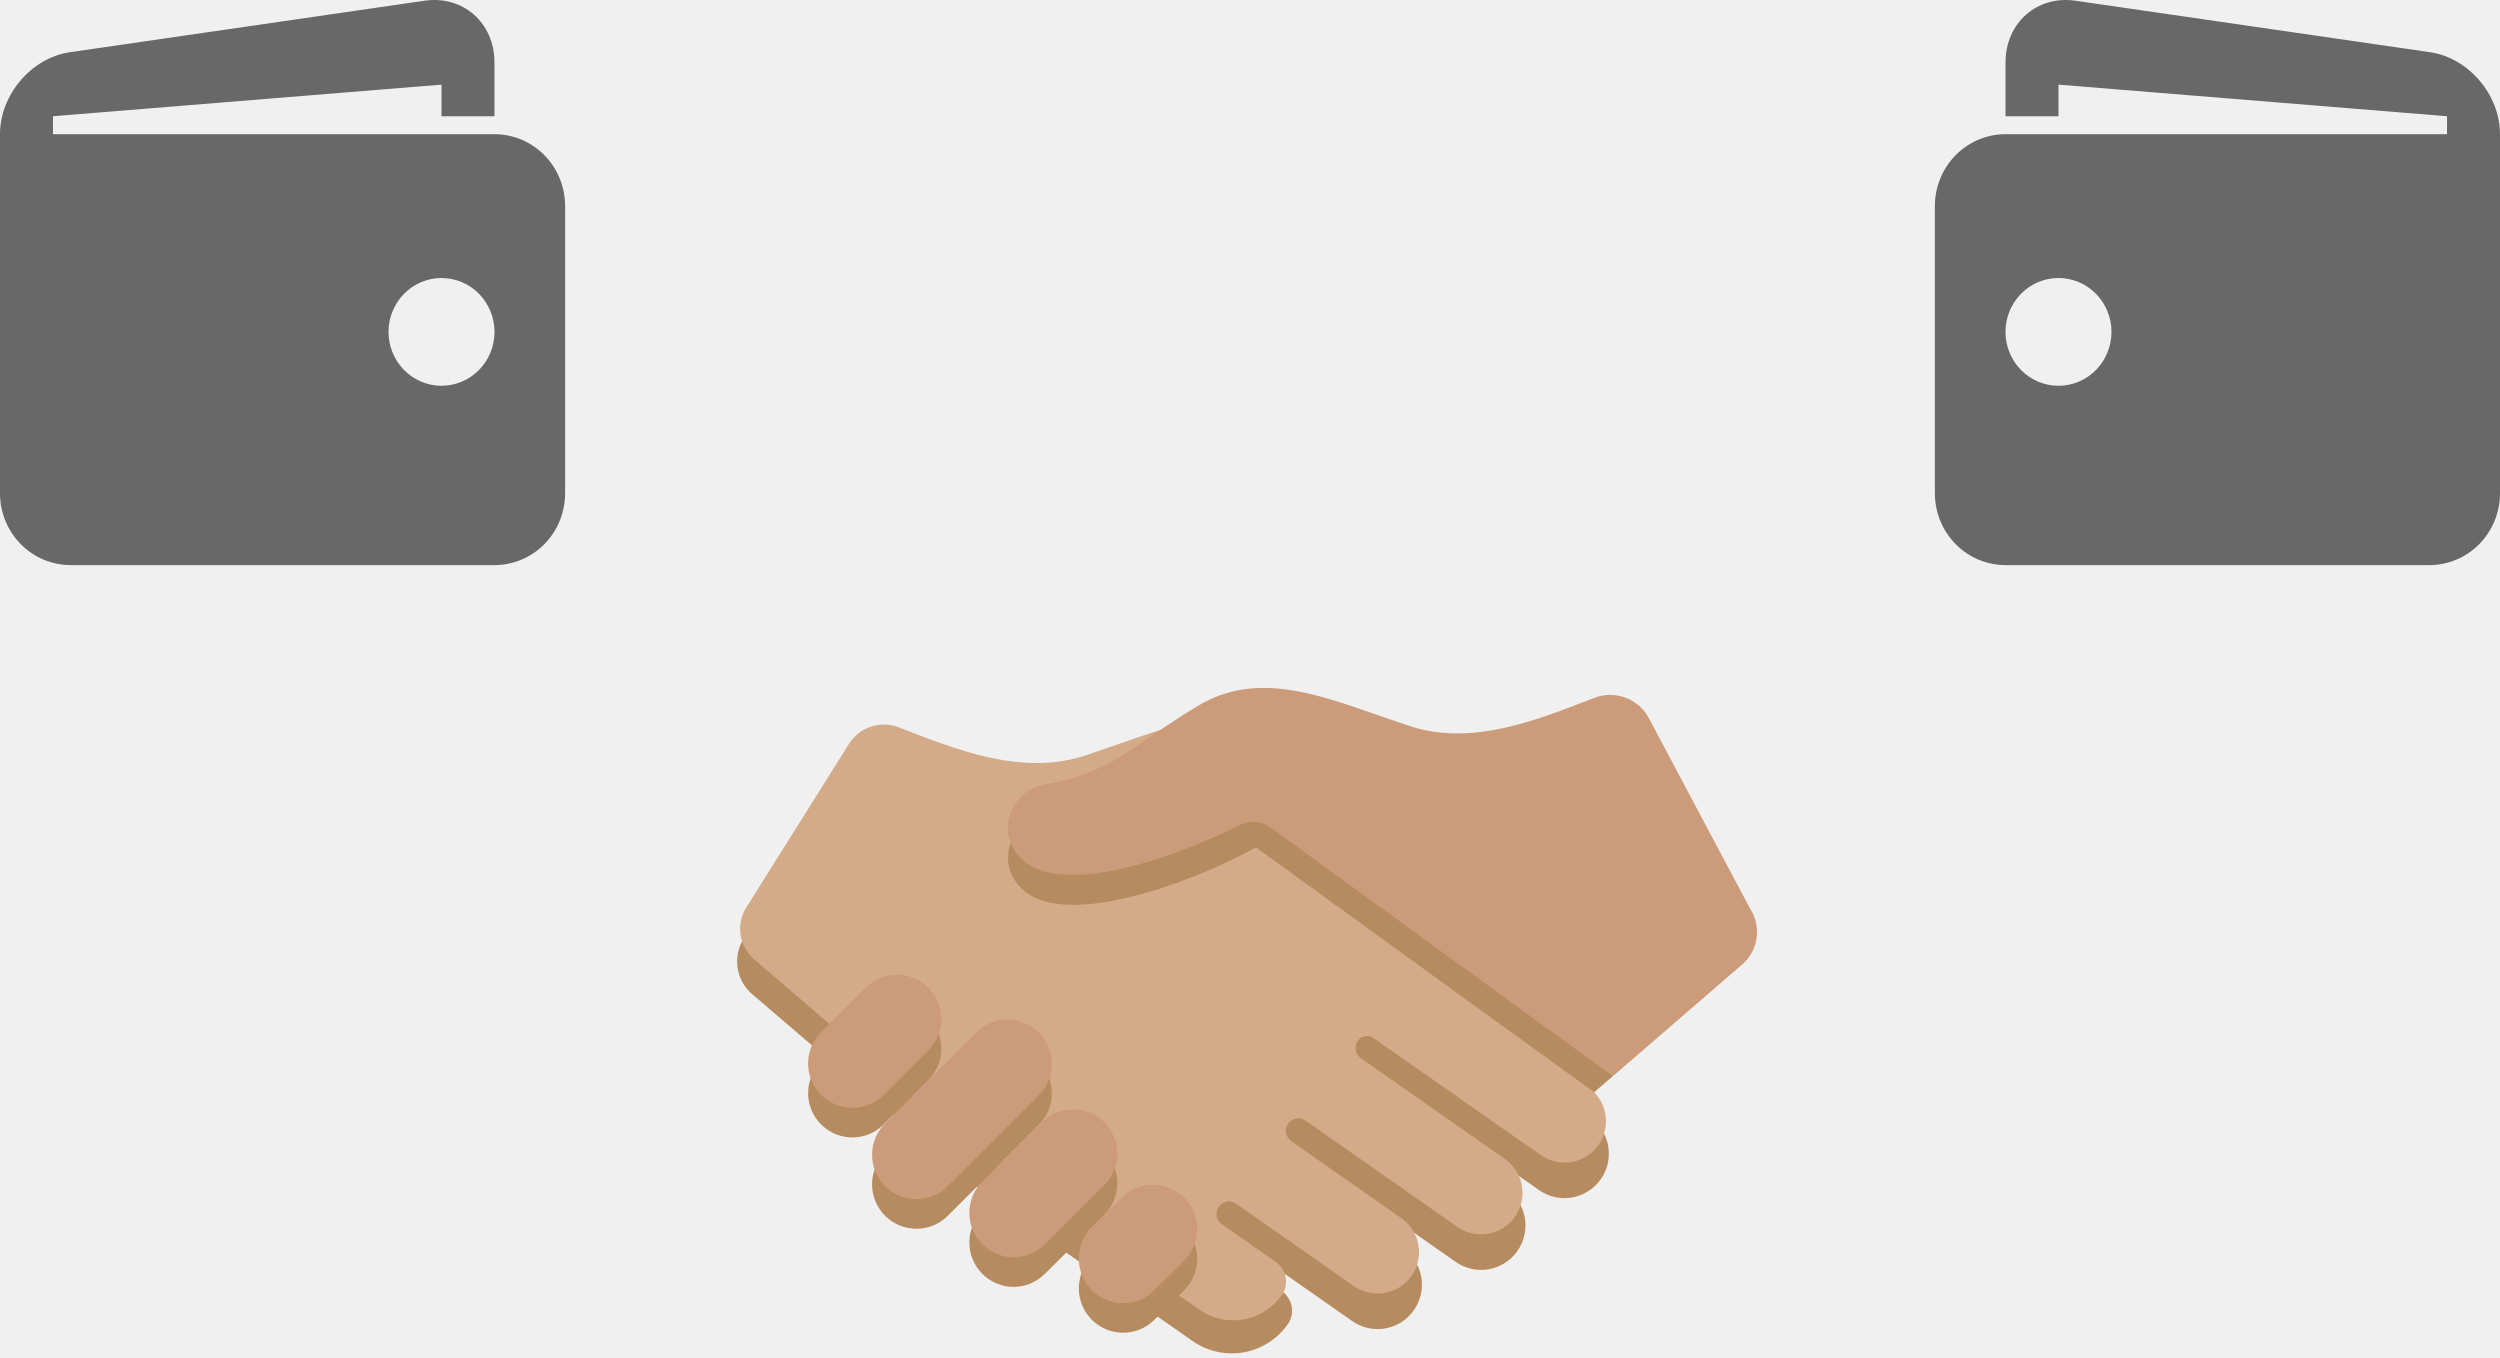
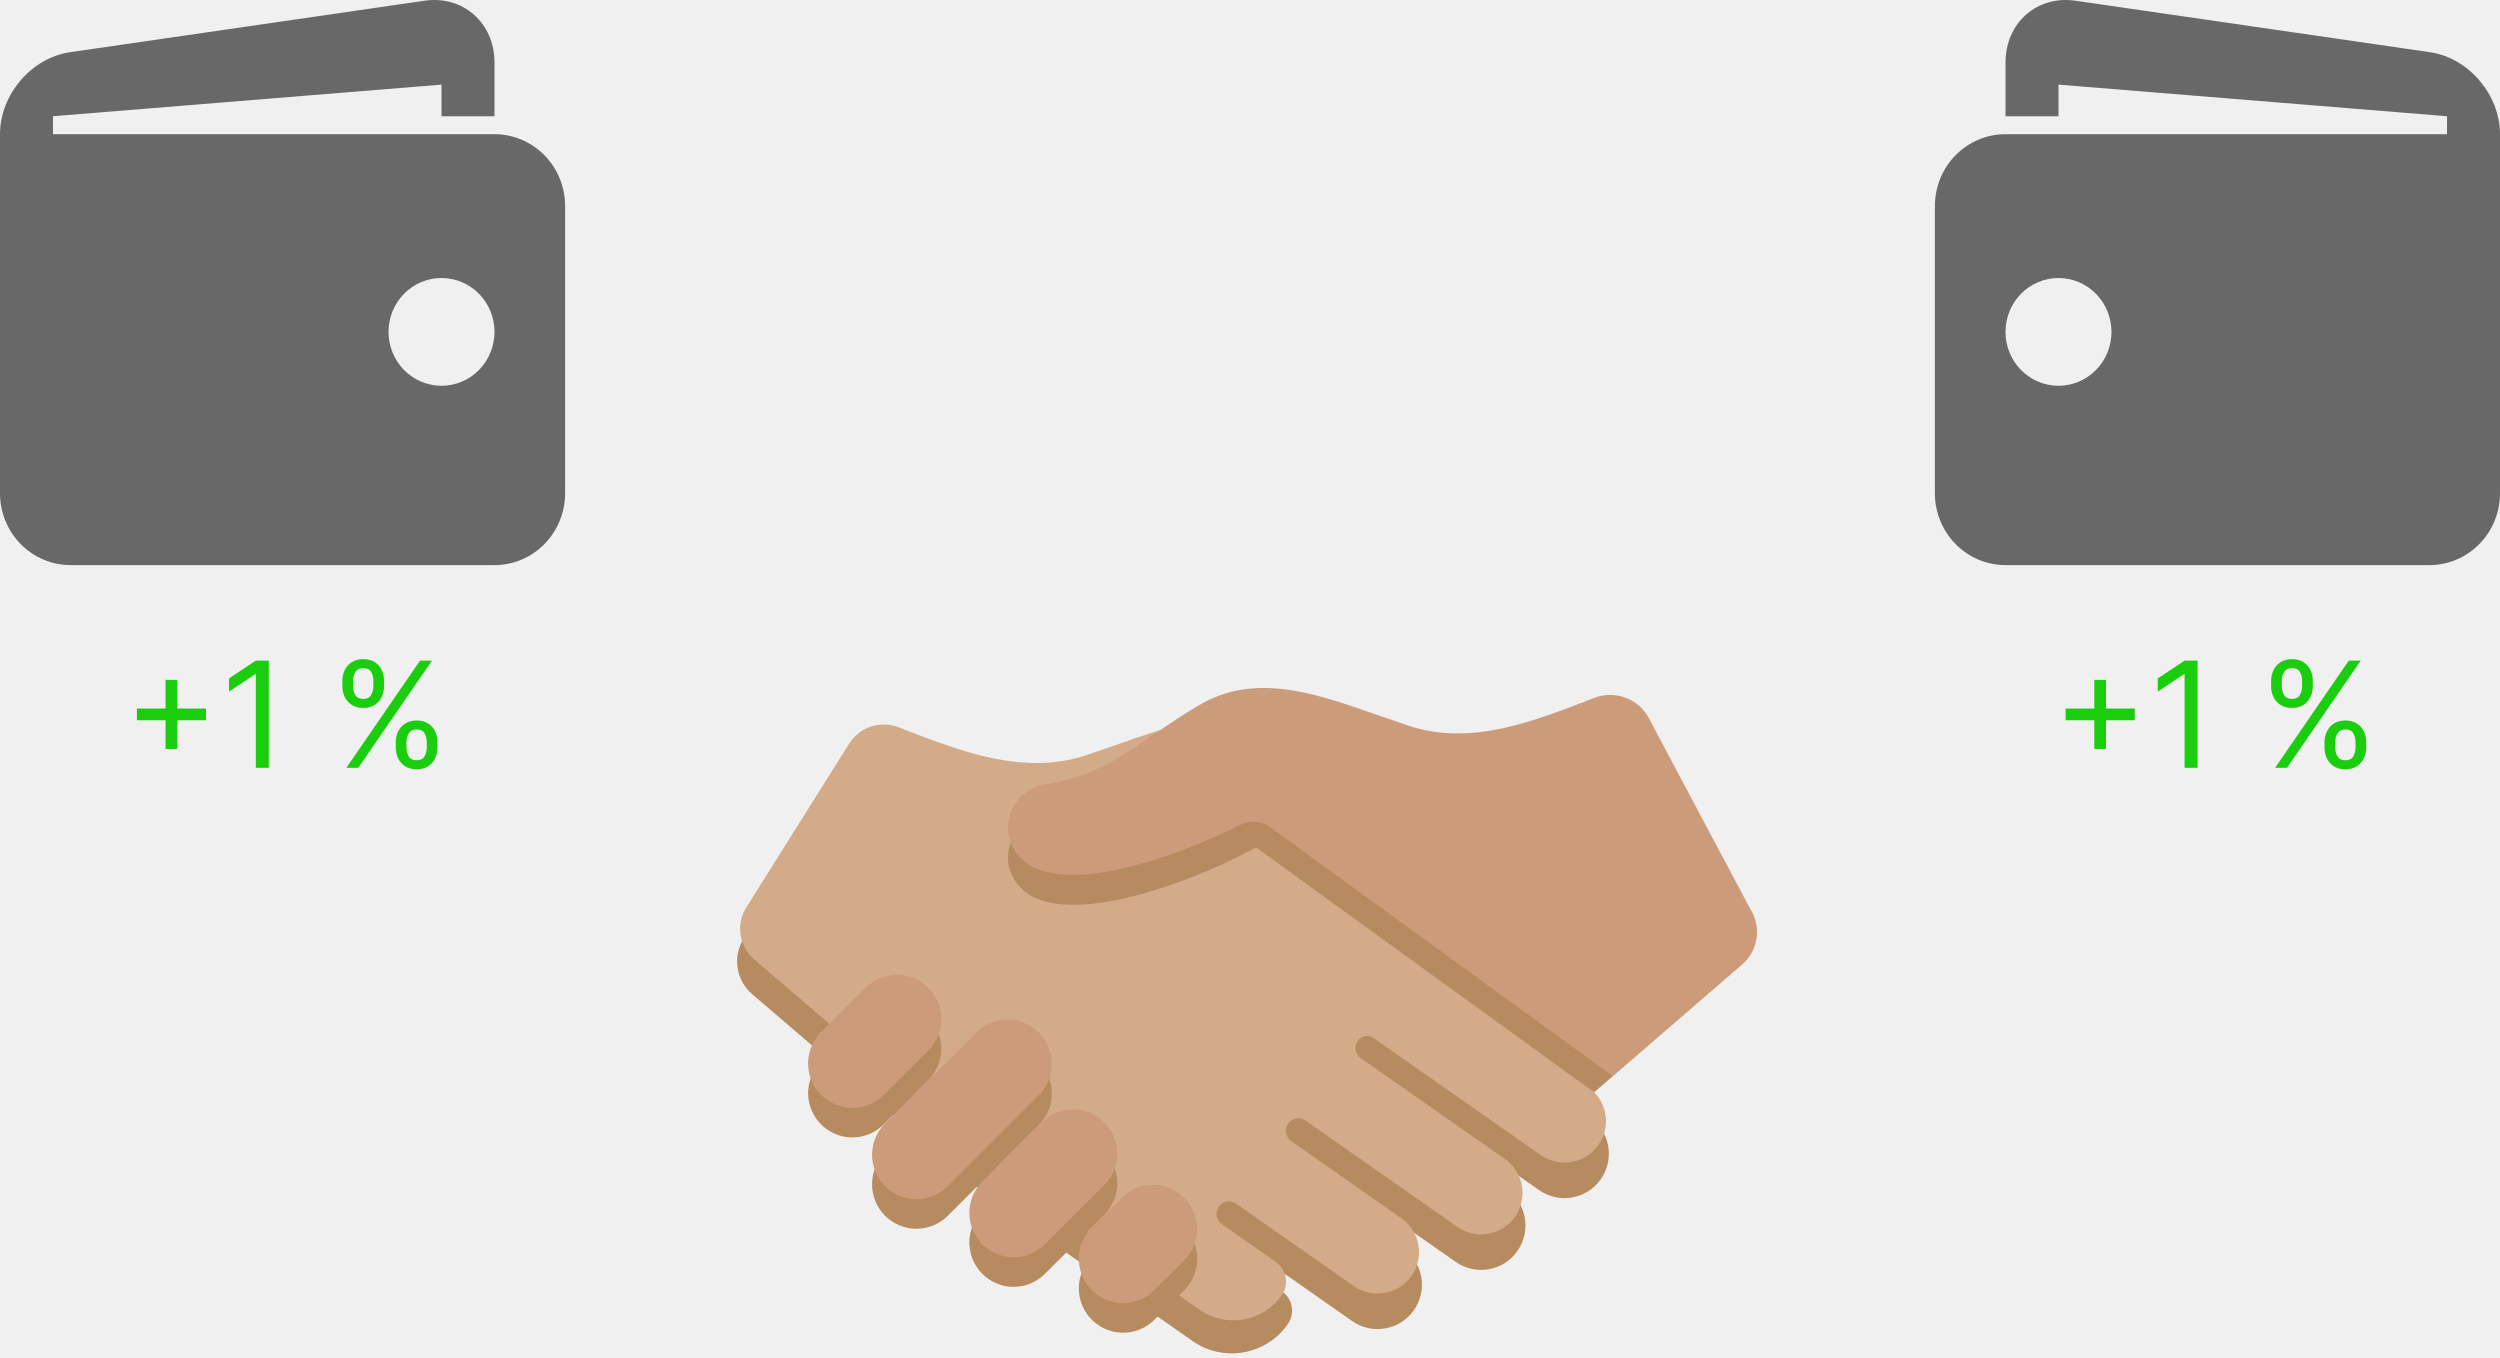
<svg xmlns="http://www.w3.org/2000/svg" width="407" height="221" viewBox="0 0 407 221" fill="none">
-   <path d="M80.5 21.846H8.625V18.923L71.875 13.778V18.923H80.5V10.154C80.5 3.723 75.377 -0.79 69.121 0.116L11.385 8.499C5.123 9.411 0 15.415 0 21.846V80.308C0 83.409 1.212 86.383 3.368 88.575C5.525 90.768 8.45 92 11.5 92H80.5C83.55 92 86.475 90.768 88.632 88.575C90.788 86.383 92 83.409 92 80.308V33.538C92 30.437 90.788 27.463 88.632 25.271C86.475 23.078 83.55 21.846 80.5 21.846ZM71.875 62.804C70.742 62.804 69.62 62.577 68.573 62.135C67.527 61.694 66.576 61.048 65.775 60.233C64.974 59.418 64.339 58.451 63.906 57.386C63.472 56.322 63.25 55.181 63.25 54.029C63.25 52.877 63.474 51.736 63.908 50.672C64.342 49.608 64.978 48.641 65.779 47.827C66.581 47.013 67.532 46.367 68.579 45.926C69.626 45.486 70.748 45.26 71.881 45.26C74.169 45.261 76.363 46.186 77.981 47.831C79.598 49.477 80.507 51.709 80.506 54.035C80.505 56.361 79.595 58.592 77.977 60.237C76.358 61.882 74.163 62.805 71.875 62.804Z" fill="#696868" />
-   <path d="M326.5 21.846H398.375V18.923L335.125 13.778V18.923H326.5V10.154C326.5 3.723 331.623 -0.79 337.879 0.116L395.615 8.499C401.877 9.411 407 15.415 407 21.846V80.308C407 83.409 405.788 86.383 403.632 88.575C401.475 90.768 398.55 92 395.5 92H326.5C323.45 92 320.525 90.768 318.368 88.575C316.212 86.383 315 83.409 315 80.308V33.538C315 30.437 316.212 27.463 318.368 25.271C320.525 23.078 323.45 21.846 326.5 21.846ZM335.125 62.804C336.258 62.804 337.38 62.577 338.427 62.135C339.473 61.694 340.424 61.048 341.225 60.233C342.026 59.418 342.661 58.451 343.094 57.386C343.528 56.322 343.75 55.181 343.75 54.029C343.75 52.877 343.526 51.736 343.092 50.672C342.658 49.608 342.022 48.641 341.221 47.827C340.419 47.013 339.468 46.367 338.421 45.926C337.374 45.486 336.252 45.26 335.119 45.26C332.831 45.261 330.637 46.186 329.019 47.831C327.402 49.477 326.493 51.709 326.494 54.035C326.495 56.361 327.405 58.592 329.023 60.237C330.642 61.882 332.837 62.805 335.125 62.804Z" fill="#696868" />
-   <path d="M194.152 218.32C196.569 220.012 199.56 220.674 202.466 220.161C205.372 219.648 207.956 218.002 209.648 215.584C209.939 215.17 210.146 214.702 210.256 214.208C210.366 213.714 210.377 213.202 210.289 212.704C210.2 212.205 210.015 211.729 209.742 211.302C209.469 210.876 209.115 210.507 208.699 210.218L199.788 200.83L220.125 215.064C220.902 215.61 221.778 215.997 222.705 216.203C223.632 216.409 224.59 216.43 225.525 216.265C226.46 216.1 227.353 215.752 228.153 215.241C228.953 214.729 229.645 214.065 230.187 213.286C230.731 212.509 231.117 211.632 231.322 210.706C231.527 209.779 231.548 208.821 231.383 207.887C231.218 206.952 230.87 206.06 230.36 205.26C229.85 204.46 229.187 203.768 228.41 203.224L211.088 187.304L236.979 205.43C237.756 205.976 238.633 206.363 239.56 206.569C240.486 206.775 241.445 206.796 242.38 206.631C243.315 206.466 244.208 206.118 245.008 205.607C245.808 205.096 246.499 204.431 247.042 203.652C247.586 202.875 247.972 201.998 248.177 201.072C248.382 200.145 248.402 199.187 248.237 198.253C248.072 197.319 247.725 196.426 247.215 195.626C246.705 194.826 246.042 194.134 245.264 193.59L222.307 173.97L250.553 193.744C251.33 194.29 252.207 194.677 253.134 194.883C254.061 195.089 255.019 195.11 255.954 194.945C256.889 194.78 257.782 194.432 258.582 193.921C259.382 193.41 260.073 192.745 260.616 191.966C261.16 191.189 261.546 190.312 261.751 189.386C261.956 188.459 261.976 187.501 261.811 186.567C261.646 185.633 261.299 184.74 260.789 183.94C260.279 183.14 259.616 182.448 258.839 181.904L137.817 126.138L121.117 152.732C119.243 155.623 119.754 159.539 122.446 161.841L159.951 193.975C161.661 195.44 163.439 196.822 165.284 198.113L194.152 218.32Z" fill="#B78B60" />
-   <path d="M258.574 176.995L204.132 137.732L203.848 137.347L204.104 136.962L204.359 136.706L208.473 138.965C213.087 141.952 223.632 146.364 231.623 146.364C237.09 146.364 240.366 144.317 241.343 140.309C241.641 138.538 241.224 136.721 240.183 135.256C239.143 133.792 237.565 132.799 235.794 132.496C230.961 131.775 226.35 129.979 222.302 127.241L219.629 125.444C216.623 123.416 213.217 121.119 210.703 119.635C207.572 117.737 204.166 116.817 200.284 116.817C194.523 116.817 188.67 118.85 183.015 120.815L176.917 122.915C174.285 123.802 171.524 124.243 168.747 124.221C161.31 124.221 154.031 121.398 146.994 118.672L146.286 118.392C144.837 117.838 143.241 117.803 141.77 118.295C140.299 118.787 139.045 119.775 138.222 121.09L121.522 147.694C120.671 149.02 120.328 150.608 120.556 152.166C120.783 153.725 121.566 155.149 122.76 156.176L160.26 188.315C161.955 189.765 163.737 191.148 165.558 192.419L195.255 213.209C196.291 213.935 197.461 214.45 198.696 214.724C199.931 214.998 201.209 215.026 202.455 214.807C203.701 214.587 204.892 214.124 205.959 213.444C207.026 212.764 207.949 211.881 208.675 210.844C209.259 210.006 209.487 208.97 209.31 207.964C209.133 206.958 208.566 206.062 207.731 205.473L198.901 199.293C198.67 199.131 198.476 198.922 198.33 198.681C198.183 198.44 198.089 198.171 198.052 197.891C198.014 197.611 198.036 197.327 198.114 197.056C198.192 196.785 198.326 196.533 198.506 196.316C198.833 195.924 199.295 195.669 199.801 195.602C200.307 195.535 200.82 195.661 201.237 195.955L220.404 209.37C221.869 210.396 223.682 210.798 225.444 210.487C227.205 210.176 228.771 209.178 229.797 207.713C230.823 206.248 231.225 204.435 230.914 202.673C230.603 200.912 229.606 199.346 228.14 198.32L210.202 185.767C209.971 185.605 209.776 185.396 209.63 185.155C209.484 184.914 209.389 184.645 209.352 184.365C209.315 184.085 209.336 183.801 209.415 183.53C209.493 183.259 209.626 183.007 209.807 182.79C210.134 182.399 210.596 182.145 211.102 182.078C211.608 182.011 212.12 182.136 212.538 182.429L237.259 199.736C237.984 200.244 238.803 200.604 239.667 200.796C240.532 200.988 241.426 201.007 242.298 200.853C243.171 200.699 244.004 200.375 244.751 199.899C245.498 199.423 246.144 198.805 246.652 198.079C247.16 197.354 247.52 196.535 247.711 195.67C247.903 194.806 247.922 193.912 247.769 193.039C247.615 192.167 247.291 191.334 246.815 190.587C246.339 189.84 245.72 189.194 244.995 188.686L221.546 172.275C221.313 172.114 221.116 171.906 220.969 171.665C220.821 171.423 220.726 171.154 220.69 170.873C220.653 170.592 220.675 170.307 220.756 170.036C220.836 169.765 220.972 169.513 221.156 169.298C221.448 168.949 221.861 168.723 222.312 168.664C222.764 168.605 223.221 168.718 223.593 168.98L250.838 188.05C251.564 188.558 252.382 188.918 253.247 189.11C254.112 189.301 255.007 189.321 255.879 189.166C256.752 189.012 257.585 188.688 258.332 188.212C259.079 187.735 259.725 187.117 260.233 186.391C260.741 185.665 261.101 184.846 261.293 183.981C261.484 183.116 261.503 182.222 261.349 181.349C261.195 180.477 260.871 179.643 260.395 178.896C259.918 178.149 259.3 177.503 258.574 176.995Z" fill="#D4AB88" />
-   <path d="M194.672 206.75C194.335 208.036 193.675 209.149 192.798 210.03L187.962 214.828C187.076 215.724 185.971 216.372 184.756 216.706C183.541 217.041 182.26 217.051 181.04 216.735C179.809 216.415 178.684 215.775 177.779 214.88C176.874 213.985 176.222 212.867 175.888 211.639C175.554 210.411 175.551 209.116 175.878 207.887C176.204 206.657 176.85 205.535 177.75 204.635L182.586 199.837C183.472 198.941 184.578 198.293 185.792 197.959C187.007 197.624 188.288 197.614 189.508 197.93C191.361 198.417 192.946 199.619 193.914 201.272C194.882 202.926 195.155 204.895 194.672 206.75ZM143.882 183.045L151.122 175.834C151.95 175.008 152.564 173.992 152.913 172.875C153.262 171.759 153.334 170.574 153.124 169.423C152.913 168.272 152.426 167.189 151.705 166.268C150.984 165.347 150.05 164.615 148.983 164.134C147.647 163.533 146.159 163.354 144.718 163.621C143.277 163.888 141.952 164.588 140.92 165.627L133.68 172.838C132.852 173.665 132.238 174.681 131.889 175.798C131.541 176.915 131.469 178.1 131.68 179.251C131.891 180.402 132.378 181.485 133.1 182.406C133.821 183.327 134.756 184.059 135.823 184.539C137.159 185.138 138.646 185.316 140.086 185.049C141.525 184.783 142.849 184.084 143.882 183.045ZM168.949 183.296C169.659 182.634 170.227 181.836 170.621 180.949C171.015 180.062 171.227 179.105 171.243 178.135C171.259 177.165 171.08 176.201 170.716 175.302C170.351 174.403 169.81 173.586 169.123 172.9C168.436 172.215 167.618 171.675 166.718 171.312C165.818 170.95 164.855 170.772 163.884 170.79C162.914 170.808 161.958 171.022 161.072 171.417C160.186 171.813 159.389 172.383 158.728 173.094L144.267 187.535C143.558 188.197 142.989 188.995 142.595 189.882C142.201 190.769 141.99 191.726 141.974 192.696C141.957 193.666 142.137 194.629 142.501 195.529C142.865 196.428 143.407 197.245 144.094 197.93C144.781 198.616 145.598 199.156 146.498 199.518C147.398 199.881 148.362 200.059 149.332 200.041C150.302 200.023 151.259 199.809 152.145 199.414C153.031 199.018 153.828 198.448 154.489 197.737L168.949 183.296ZM179.788 197.747C180.763 196.77 181.438 195.534 181.732 194.185C182.027 192.836 181.929 191.431 181.45 190.137C180.971 188.842 180.131 187.711 179.03 186.879C177.929 186.046 176.612 185.547 175.236 185.439C174.196 185.361 173.152 185.51 172.177 185.876C171.201 186.242 170.317 186.816 169.585 187.559L159.927 197.169C158.951 198.146 158.275 199.382 157.979 200.732C157.684 202.081 157.781 203.487 158.26 204.783C158.739 206.078 159.58 207.21 160.682 208.042C161.784 208.875 163.102 209.374 164.479 209.481C166.671 209.654 168.689 208.802 170.13 207.361L179.788 197.747ZM259.532 177.819L262.553 175.208L229.253 122.944L170.149 132.506C169.209 132.665 168.309 133.007 167.502 133.513C166.694 134.02 165.994 134.68 165.441 135.457C164.889 136.234 164.495 137.112 164.282 138.042C164.069 138.971 164.041 139.933 164.2 140.873C167.369 153.855 193.116 144.211 204.446 137.978L259.532 177.819Z" fill="#B78B60" />
-   <path d="M194.672 201.933C194.335 203.219 193.675 204.332 192.798 205.213L187.962 210.011C187.076 210.907 185.971 211.555 184.756 211.889C183.541 212.224 182.26 212.234 181.04 211.918C179.809 211.598 178.684 210.958 177.779 210.063C176.874 209.168 176.222 208.05 175.888 206.822C175.554 205.594 175.551 204.299 175.878 203.07C176.204 201.84 176.85 200.718 177.75 199.818L182.586 195.02C183.472 194.124 184.578 193.477 185.792 193.142C187.007 192.807 188.288 192.797 189.508 193.113C191.361 193.6 192.946 194.802 193.914 196.455C194.882 198.109 195.155 200.079 194.672 201.933ZM143.882 178.229L151.122 171.018C151.95 170.191 152.564 169.175 152.913 168.058C153.262 166.942 153.334 165.757 153.124 164.606C152.913 163.455 152.426 162.372 151.705 161.451C150.984 160.53 150.05 159.798 148.983 159.317C147.646 158.717 146.159 158.539 144.718 158.806C143.278 159.073 141.953 159.772 140.92 160.81L133.68 168.021C132.852 168.849 132.238 169.864 131.889 170.981C131.541 172.098 131.469 173.283 131.68 174.434C131.891 175.585 132.378 176.668 133.1 177.589C133.821 178.51 134.756 179.242 135.823 179.722C137.159 180.321 138.646 180.499 140.086 180.232C141.525 179.966 142.849 179.267 143.882 178.229ZM168.949 178.479C169.659 177.817 170.227 177.019 170.621 176.132C171.015 175.245 171.227 174.288 171.243 173.318C171.259 172.348 171.08 171.384 170.716 170.485C170.351 169.586 169.81 168.769 169.123 168.084C168.436 167.398 167.618 166.858 166.718 166.495C165.818 166.133 164.855 165.955 163.884 165.973C162.914 165.991 161.958 166.205 161.072 166.6C160.186 166.996 159.389 167.566 158.728 168.277L144.267 182.718C143.558 183.38 142.989 184.178 142.595 185.065C142.201 185.952 141.99 186.909 141.974 187.879C141.957 188.849 142.137 189.812 142.501 190.712C142.865 191.611 143.407 192.428 144.094 193.113C144.781 193.799 145.598 194.339 146.498 194.702C147.398 195.064 148.362 195.242 149.332 195.224C150.302 195.206 151.259 194.992 152.145 194.597C153.031 194.201 153.828 193.631 154.489 192.92L168.949 178.479ZM179.788 192.93C180.763 191.953 181.437 190.717 181.732 189.368C182.027 188.019 181.929 186.614 181.45 185.32C180.971 184.025 180.131 182.894 179.03 182.062C177.929 181.229 176.612 180.73 175.236 180.623C174.196 180.544 173.152 180.693 172.177 181.059C171.201 181.425 170.317 181.999 169.585 182.742L159.927 192.352C158.951 193.329 158.274 194.565 157.979 195.915C157.684 197.264 157.781 198.67 158.26 199.966C158.739 201.261 159.58 202.393 160.682 203.225C161.784 204.058 163.102 204.557 164.479 204.664C166.671 204.837 168.689 203.985 170.13 202.545L179.788 192.93ZM283.627 157.015C284.902 155.912 285.736 154.386 285.974 152.717C286.212 151.048 285.839 149.35 284.922 147.935L284.908 147.911L268.208 116.499C267.326 115.09 265.982 114.031 264.405 113.504C262.829 112.977 261.118 113.014 259.566 113.609C249.971 117.323 239.46 121.591 229.258 118.123L223.969 116.307C214.585 113.055 204.383 109.245 195.067 114.89C191.719 116.86 186.695 120.348 183.453 122.501C179.448 125.176 174.908 126.945 170.149 127.684C169.207 127.84 168.306 128.18 167.497 128.686C166.687 129.191 165.986 129.852 165.433 130.63C164.88 131.407 164.487 132.287 164.275 133.217C164.063 134.148 164.038 135.111 164.2 136.051C167.153 148.151 189.73 140.425 201.955 134.274C202.718 133.891 203.572 133.724 204.423 133.793C205.274 133.862 206.09 134.163 206.782 134.664L262.581 175.203L283.627 157.015Z" fill="#CC9B7A" />
+   <g clip-path="url(#clip0_47_2)">
+     <path d="M80.5 21.846H8.625V18.923L71.875 13.778V18.923H80.5V10.154C80.5 3.723 75.377 -0.79 69.121 0.116L11.385 8.499C5.123 9.411 0 15.415 0 21.846V80.308C0 83.409 1.212 86.383 3.368 88.575C5.525 90.768 8.45 92 11.5 92H80.5C83.55 92 86.475 90.768 88.632 88.575C90.788 86.383 92 83.409 92 80.308V33.538C92 30.437 90.788 27.463 88.632 25.271C86.475 23.078 83.55 21.846 80.5 21.846ZM71.875 62.804C70.742 62.804 69.62 62.577 68.573 62.135C67.527 61.694 66.576 61.048 65.775 60.233C64.974 59.418 64.339 58.451 63.906 57.386C63.472 56.322 63.25 55.181 63.25 54.029C63.25 52.877 63.474 51.736 63.908 50.672C64.342 49.608 64.978 48.641 65.779 47.827C66.581 47.013 67.532 46.367 68.579 45.926C69.626 45.486 70.748 45.26 71.881 45.26C74.169 45.261 76.363 46.186 77.981 47.831C79.598 49.477 80.507 51.709 80.506 54.035C80.505 56.361 79.595 58.592 77.977 60.237C76.358 61.882 74.163 62.805 71.875 62.804Z" fill="#696868" />
+     <path d="M326.5 21.846H398.375V18.923L335.125 13.778V18.923H326.5V10.154C326.5 3.723 331.623 -0.79 337.879 0.116L395.615 8.499C401.877 9.411 407 15.415 407 21.846V80.308C407 83.409 405.788 86.383 403.632 88.575C401.475 90.768 398.55 92 395.5 92H326.5C323.45 92 320.525 90.768 318.368 88.575C316.212 86.383 315 83.409 315 80.308V33.538C315 30.437 316.212 27.463 318.368 25.271C320.525 23.078 323.45 21.846 326.5 21.846ZM335.125 62.804C336.258 62.804 337.38 62.577 338.427 62.135C339.473 61.694 340.424 61.048 341.225 60.233C342.026 59.418 342.661 58.451 343.094 57.386C343.528 56.322 343.75 55.181 343.75 54.029C343.75 52.877 343.526 51.736 343.092 50.672C342.658 49.608 342.022 48.641 341.221 47.827C340.419 47.013 339.468 46.367 338.421 45.926C337.374 45.486 336.252 45.26 335.119 45.26C332.831 45.261 330.637 46.186 329.019 47.831C327.402 49.477 326.493 51.709 326.494 54.035C326.495 56.361 327.405 58.592 329.023 60.237C330.642 61.882 332.837 62.805 335.125 62.804Z" fill="#696868" />
+     <path d="M194.152 218.32C196.569 220.012 199.56 220.674 202.466 220.161C205.372 219.648 207.956 218.002 209.648 215.584C209.939 215.17 210.146 214.702 210.256 214.208C210.366 213.714 210.377 213.202 210.289 212.704C210.2 212.205 210.015 211.729 209.742 211.302C209.469 210.876 209.115 210.507 208.699 210.218L199.788 200.83L220.125 215.064C220.902 215.61 221.778 215.997 222.705 216.203C223.632 216.409 224.59 216.43 225.525 216.265C226.46 216.1 227.353 215.752 228.153 215.241C228.953 214.729 229.645 214.065 230.187 213.286C230.731 212.509 231.117 211.632 231.322 210.706C231.527 209.779 231.548 208.821 231.383 207.887C231.218 206.952 230.87 206.06 230.36 205.26C229.85 204.46 229.187 203.768 228.41 203.224L211.088 187.304L236.979 205.43C237.756 205.976 238.633 206.363 239.56 206.569C240.486 206.775 241.445 206.796 242.38 206.631C243.315 206.466 244.208 206.118 245.008 205.607C245.808 205.096 246.499 204.431 247.042 203.652C247.586 202.875 247.972 201.998 248.177 201.072C248.382 200.145 248.402 199.187 248.237 198.253C248.072 197.319 247.725 196.426 247.215 195.626C246.705 194.826 246.042 194.134 245.264 193.59L222.307 173.97L250.553 193.744C251.33 194.29 252.207 194.677 253.134 194.883C254.061 195.089 255.019 195.11 255.954 194.945C256.889 194.78 257.782 194.432 258.582 193.921C259.382 193.41 260.073 192.745 260.616 191.966C261.16 191.189 261.546 190.312 261.751 189.386C261.956 188.459 261.976 187.501 261.811 186.567C261.646 185.633 261.299 184.74 260.789 183.94C260.279 183.14 259.616 182.448 258.839 181.904L137.817 126.138L121.117 152.732C119.243 155.623 119.754 159.539 122.446 161.841L159.951 193.975C161.661 195.44 163.439 196.822 165.284 198.113L194.152 218.32Z" fill="#B78B60" />
+     <path d="M258.574 176.995L204.132 137.732L203.848 137.347L204.104 136.962L204.359 136.706L208.473 138.965C213.087 141.952 223.632 146.364 231.623 146.364C237.09 146.364 240.366 144.317 241.343 140.309C241.641 138.538 241.224 136.721 240.183 135.256C239.143 133.792 237.565 132.799 235.794 132.496C230.961 131.775 226.35 129.979 222.302 127.241L219.629 125.444C216.623 123.416 213.217 121.119 210.703 119.635C207.572 117.737 204.166 116.817 200.284 116.817C194.523 116.817 188.67 118.85 183.015 120.815L176.917 122.915C174.285 123.802 171.524 124.243 168.747 124.221C161.31 124.221 154.031 121.398 146.994 118.672L146.286 118.392C144.837 117.838 143.241 117.803 141.77 118.295C140.299 118.787 139.045 119.775 138.222 121.09L121.522 147.694C120.671 149.02 120.328 150.608 120.556 152.166C120.783 153.725 121.566 155.149 122.76 156.176L160.26 188.315C161.955 189.765 163.737 191.148 165.558 192.419L195.255 213.209C196.291 213.935 197.461 214.45 198.696 214.724C199.931 214.998 201.209 215.026 202.455 214.807C203.701 214.587 204.892 214.124 205.959 213.444C207.026 212.764 207.949 211.881 208.675 210.844C209.259 210.006 209.487 208.97 209.31 207.964C209.133 206.958 208.566 206.062 207.731 205.473L198.901 199.293C198.67 199.131 198.476 198.922 198.33 198.681C198.183 198.44 198.089 198.171 198.052 197.891C198.014 197.611 198.036 197.327 198.114 197.056C198.192 196.785 198.326 196.533 198.506 196.316C198.833 195.924 199.295 195.669 199.801 195.602C200.307 195.535 200.82 195.661 201.237 195.955L220.404 209.37C221.869 210.396 223.682 210.798 225.444 210.487C227.205 210.176 228.771 209.178 229.797 207.713C230.823 206.248 231.225 204.435 230.914 202.673C230.603 200.912 229.606 199.346 228.14 198.32L210.202 185.767C209.971 185.605 209.776 185.396 209.63 185.155C209.484 184.914 209.389 184.645 209.352 184.365C209.315 184.085 209.336 183.801 209.415 183.53C209.493 183.259 209.626 183.007 209.807 182.79C210.134 182.399 210.596 182.145 211.102 182.078C211.608 182.011 212.12 182.136 212.538 182.429L237.259 199.736C237.984 200.244 238.803 200.604 239.667 200.796C240.532 200.988 241.426 201.007 242.298 200.853C243.171 200.699 244.004 200.375 244.751 199.899C245.498 199.423 246.144 198.805 246.652 198.079C247.16 197.354 247.52 196.535 247.711 195.67C247.903 194.806 247.922 193.912 247.769 193.039C247.615 192.167 247.291 191.334 246.815 190.587C246.339 189.84 245.72 189.194 244.995 188.686L221.546 172.275C221.313 172.114 221.116 171.906 220.969 171.665C220.821 171.423 220.726 171.154 220.69 170.873C220.653 170.592 220.675 170.307 220.756 170.036C220.836 169.765 220.972 169.513 221.156 169.298C221.448 168.949 221.861 168.723 222.312 168.664C222.764 168.605 223.221 168.718 223.593 168.98L250.838 188.05C251.564 188.558 252.382 188.918 253.247 189.11C254.112 189.301 255.007 189.321 255.879 189.166C256.752 189.012 257.585 188.688 258.332 188.212C259.079 187.735 259.725 187.117 260.233 186.391C260.741 185.665 261.101 184.846 261.293 183.981C261.484 183.116 261.503 182.222 261.349 181.349C261.195 180.477 260.871 179.643 260.395 178.896C259.918 178.149 259.3 177.503 258.574 176.995Z" fill="#D4AB88" />
+     <path d="M194.672 206.75C194.335 208.036 193.675 209.149 192.798 210.03L187.962 214.828C187.076 215.724 185.971 216.372 184.756 216.706C183.541 217.041 182.26 217.051 181.04 216.735C179.809 216.415 178.684 215.775 177.779 214.88C176.874 213.985 176.222 212.867 175.888 211.639C175.554 210.411 175.551 209.116 175.878 207.887C176.204 206.657 176.85 205.535 177.75 204.635L182.586 199.837C183.472 198.941 184.578 198.293 185.792 197.959C187.007 197.624 188.288 197.614 189.508 197.93C191.361 198.417 192.946 199.619 193.914 201.272C194.882 202.926 195.155 204.895 194.672 206.75ZM143.882 183.045L151.122 175.834C151.95 175.008 152.564 173.992 152.913 172.875C153.262 171.759 153.334 170.574 153.124 169.423C152.913 168.272 152.426 167.189 151.705 166.268C150.984 165.347 150.05 164.615 148.983 164.134C147.647 163.533 146.159 163.354 144.718 163.621C143.277 163.888 141.952 164.588 140.92 165.627L133.68 172.838C132.852 173.665 132.238 174.681 131.889 175.798C131.541 176.915 131.469 178.1 131.68 179.251C131.891 180.402 132.378 181.485 133.1 182.406C133.821 183.327 134.756 184.059 135.823 184.539C137.159 185.138 138.646 185.316 140.086 185.049C141.525 184.783 142.849 184.084 143.882 183.045ZM168.949 183.296C169.659 182.634 170.227 181.836 170.621 180.949C171.015 180.062 171.227 179.105 171.243 178.135C171.259 177.165 171.08 176.201 170.716 175.302C170.351 174.403 169.81 173.586 169.123 172.9C168.436 172.215 167.618 171.675 166.718 171.312C165.818 170.95 164.855 170.772 163.884 170.79C162.914 170.808 161.958 171.022 161.072 171.417C160.186 171.813 159.389 172.383 158.728 173.094L144.267 187.535C143.558 188.197 142.989 188.995 142.595 189.882C142.201 190.769 141.99 191.726 141.974 192.696C141.957 193.666 142.137 194.629 142.501 195.529C142.865 196.428 143.407 197.245 144.094 197.93C144.781 198.616 145.598 199.156 146.498 199.518C147.398 199.881 148.362 200.059 149.332 200.041C150.302 200.023 151.259 199.809 152.145 199.414C153.031 199.018 153.828 198.448 154.489 197.737L168.949 183.296ZM179.788 197.747C180.763 196.77 181.438 195.534 181.732 194.185C182.027 192.836 181.929 191.431 181.45 190.137C180.971 188.842 180.131 187.711 179.03 186.879C177.929 186.046 176.612 185.547 175.236 185.439C174.196 185.361 173.152 185.51 172.177 185.876C171.201 186.242 170.317 186.816 169.585 187.559L159.927 197.169C158.951 198.146 158.275 199.382 157.979 200.732C157.684 202.081 157.781 203.487 158.26 204.783C158.739 206.078 159.58 207.21 160.682 208.042C161.784 208.875 163.102 209.374 164.479 209.481C166.671 209.654 168.689 208.802 170.13 207.361L179.788 197.747ZM259.532 177.819L262.553 175.208L229.253 122.944L170.149 132.506C169.209 132.665 168.309 133.007 167.502 133.513C166.694 134.02 165.994 134.68 165.441 135.457C164.889 136.234 164.495 137.112 164.282 138.042C164.069 138.971 164.041 139.933 164.2 140.873C167.369 153.855 193.116 144.211 204.446 137.978L259.532 177.819Z" fill="#B78B60" />
+     <path d="M194.672 201.933C194.335 203.219 193.675 204.332 192.798 205.213L187.962 210.011C187.076 210.907 185.971 211.555 184.756 211.889C183.541 212.224 182.26 212.234 181.04 211.918C179.809 211.598 178.684 210.958 177.779 210.063C176.874 209.168 176.222 208.05 175.888 206.822C175.554 205.594 175.551 204.299 175.878 203.07C176.204 201.84 176.85 200.718 177.75 199.818L182.586 195.02C183.472 194.124 184.578 193.477 185.792 193.142C187.007 192.807 188.288 192.797 189.508 193.113C191.361 193.6 192.946 194.802 193.914 196.455C194.882 198.109 195.155 200.079 194.672 201.933ZM143.882 178.229L151.122 171.018C151.95 170.191 152.564 169.175 152.913 168.058C153.262 166.942 153.334 165.757 153.124 164.606C152.913 163.455 152.426 162.372 151.705 161.451C150.984 160.53 150.05 159.798 148.983 159.317C147.646 158.717 146.159 158.539 144.718 158.806C143.278 159.073 141.953 159.772 140.92 160.81L133.68 168.021C132.852 168.849 132.238 169.864 131.889 170.981C131.541 172.098 131.469 173.283 131.68 174.434C131.891 175.585 132.378 176.668 133.1 177.589C133.821 178.51 134.756 179.242 135.823 179.722C137.159 180.321 138.646 180.499 140.086 180.232C141.525 179.966 142.849 179.267 143.882 178.229ZM168.949 178.479C169.659 177.817 170.227 177.019 170.621 176.132C171.015 175.245 171.227 174.288 171.243 173.318C171.259 172.348 171.08 171.384 170.716 170.485C170.351 169.586 169.81 168.769 169.123 168.084C168.436 167.398 167.618 166.858 166.718 166.495C165.818 166.133 164.855 165.955 163.884 165.973C162.914 165.991 161.958 166.205 161.072 166.6C160.186 166.996 159.389 167.566 158.728 168.277L144.267 182.718C143.558 183.38 142.989 184.178 142.595 185.065C142.201 185.952 141.99 186.909 141.974 187.879C141.957 188.849 142.137 189.812 142.501 190.712C142.865 191.611 143.407 192.428 144.094 193.113C144.781 193.799 145.598 194.339 146.498 194.702C147.398 195.064 148.362 195.242 149.332 195.224C150.302 195.206 151.259 194.992 152.145 194.597C153.031 194.201 153.828 193.631 154.489 192.92L168.949 178.479ZM179.788 192.93C180.763 191.953 181.437 190.717 181.732 189.368C182.027 188.019 181.929 186.614 181.45 185.32C180.971 184.025 180.131 182.894 179.03 182.062C177.929 181.229 176.612 180.73 175.236 180.623C174.196 180.544 173.152 180.693 172.177 181.059C171.201 181.425 170.317 181.999 169.585 182.742L159.927 192.352C158.951 193.329 158.274 194.565 157.979 195.915C157.684 197.264 157.781 198.67 158.26 199.966C158.739 201.261 159.58 202.393 160.682 203.225C161.784 204.058 163.102 204.557 164.479 204.664C166.671 204.837 168.689 203.985 170.13 202.545L179.788 192.93ZM283.627 157.015C284.902 155.912 285.736 154.386 285.974 152.717C286.212 151.048 285.839 149.35 284.922 147.935L284.908 147.911L268.208 116.499C267.326 115.09 265.982 114.031 264.405 113.504C262.829 112.977 261.118 113.014 259.566 113.609C249.971 117.323 239.46 121.591 229.258 118.123L223.969 116.307C214.585 113.055 204.383 109.245 195.067 114.89C191.719 116.86 186.695 120.348 183.453 122.501C179.448 125.176 174.908 126.945 170.149 127.684C169.207 127.84 168.306 128.18 167.497 128.686C166.687 129.191 165.986 129.852 165.433 130.63C164.88 131.407 164.487 132.287 164.275 133.217C164.063 134.148 164.038 135.111 164.2 136.051C167.153 148.151 189.73 140.425 201.955 134.274C202.718 133.891 203.572 133.724 204.423 133.793C205.274 133.862 206.09 134.163 206.782 134.664L262.581 175.203L283.627 157.015Z" fill="#CC9B7A" />
+     <path d="M26.954 121.932V110.682H28.864V121.932H26.954ZM22.284 117.261V115.352H33.534V117.261H22.284ZM43.764 107.545V125H41.65V109.761H41.548L37.286 112.591V110.443L41.65 107.545H43.764ZM64.431 121.727V120.807C64.431 120.17 64.562 119.588 64.823 119.06C65.09 118.526 65.477 118.099 65.982 117.781C66.494 117.457 67.113 117.295 67.84 117.295C68.579 117.295 69.198 117.457 69.698 117.781C70.198 118.099 70.576 118.526 70.832 119.06C71.087 119.588 71.215 120.17 71.215 120.807V121.727C71.215 122.364 71.085 122.949 70.823 123.483C70.567 124.011 70.187 124.437 69.681 124.761C69.181 125.08 68.567 125.239 67.84 125.239C67.102 125.239 66.479 125.08 65.974 124.761C65.468 124.437 65.085 124.011 64.823 123.483C64.562 122.949 64.431 122.364 64.431 121.727ZM66.17 120.807V121.727C66.17 122.256 66.295 122.73 66.545 123.151C66.795 123.565 67.227 123.773 67.84 123.773C68.437 123.773 68.857 123.565 69.102 123.151C69.352 122.73 69.477 122.256 69.477 121.727V120.807C69.477 120.278 69.357 119.807 69.119 119.392C68.88 118.972 68.454 118.761 67.84 118.761C67.244 118.761 66.815 118.972 66.553 119.392C66.298 119.807 66.17 120.278 66.17 120.807ZM55.738 111.739V110.818C55.738 110.182 55.869 109.599 56.13 109.071C56.397 108.537 56.783 108.111 57.289 107.793C57.8 107.469 58.42 107.307 59.147 107.307C59.886 107.307 60.505 107.469 61.005 107.793C61.505 108.111 61.883 108.537 62.139 109.071C62.394 109.599 62.522 110.182 62.522 110.818V111.739C62.522 112.375 62.391 112.96 62.13 113.494C61.874 114.023 61.494 114.449 60.988 114.773C60.488 115.091 59.874 115.25 59.147 115.25C58.408 115.25 57.786 115.091 57.281 114.773C56.775 114.449 56.391 114.023 56.13 113.494C55.869 112.96 55.738 112.375 55.738 111.739ZM57.477 110.818V111.739C57.477 112.267 57.602 112.741 57.852 113.162C58.102 113.577 58.533 113.784 59.147 113.784C59.744 113.784 60.164 113.577 60.408 113.162C60.658 112.741 60.783 112.267 60.783 111.739V110.818C60.783 110.29 60.664 109.818 60.425 109.403C60.187 108.983 59.761 108.773 59.147 108.773C58.55 108.773 58.121 108.983 57.86 109.403C57.604 109.818 57.477 110.29 57.477 110.818ZM56.386 125L68.386 107.545H70.329L58.329 125H56.386Z" fill="#1ACE0D" />
+     <path d="M340.955 121.932V110.682H342.864V121.932H340.955ZM336.284 117.261V115.352H347.534V117.261H336.284ZM357.763 107.545V125H355.65V109.761H355.548L351.286 112.591V110.443L355.65 107.545H357.763ZM378.431 121.727V120.807C378.431 120.17 378.562 119.588 378.823 119.06C379.09 118.526 379.477 118.099 379.982 117.781C380.494 117.457 381.113 117.295 381.84 117.295C382.579 117.295 383.198 117.457 383.698 117.781C384.198 118.099 384.576 118.526 384.832 119.06C385.087 119.588 385.215 120.17 385.215 120.807V121.727C385.215 122.364 385.085 122.949 384.823 123.483C384.567 124.011 384.187 124.437 383.681 124.761C383.181 125.08 382.567 125.239 381.84 125.239C381.102 125.239 380.479 125.08 379.974 124.761C379.468 124.437 379.085 124.011 378.823 123.483C378.562 122.949 378.431 122.364 378.431 121.727ZM380.17 120.807V121.727C380.17 122.256 380.295 122.73 380.545 123.151C380.795 123.565 381.227 123.773 381.84 123.773C382.437 123.773 382.857 123.565 383.102 123.151C383.352 122.73 383.477 122.256 383.477 121.727V120.807C383.477 120.278 383.357 119.807 383.119 119.392C382.88 118.972 382.454 118.761 381.84 118.761C381.244 118.761 380.815 118.972 380.553 119.392C380.298 119.807 380.17 120.278 380.17 120.807ZM369.738 111.739V110.818C369.738 110.182 369.869 109.599 370.13 109.071C370.397 108.537 370.783 108.111 371.289 107.793C371.8 107.469 372.42 107.307 373.147 107.307C373.886 107.307 374.505 107.469 375.005 107.793C375.505 108.111 375.883 108.537 376.138 109.071C376.394 109.599 376.522 110.182 376.522 110.818V111.739C376.522 112.375 376.391 112.96 376.13 113.494C375.874 114.023 375.494 114.449 374.988 114.773C374.488 115.091 373.874 115.25 373.147 115.25C372.408 115.25 371.786 115.091 371.281 114.773C370.775 114.449 370.391 114.023 370.13 113.494C369.869 112.96 369.738 112.375 369.738 111.739ZM371.477 110.818V111.739C371.477 112.267 371.602 112.741 371.852 113.162C372.102 113.577 372.533 113.784 373.147 113.784C373.744 113.784 374.164 113.577 374.408 113.162C374.658 112.741 374.783 112.267 374.783 111.739V110.818C374.783 110.29 374.664 109.818 374.425 109.403C374.187 108.983 373.761 108.773 373.147 108.773C372.55 108.773 372.121 108.983 371.86 109.403C371.604 109.818 371.477 110.29 371.477 110.818ZM370.386 125L382.386 107.545H384.329L372.329 125H370.386Z" fill="#1ACE0D" />
+   </g>
+   <defs>
+     <clipPath id="clip0_47_2">
+       <rect width="407" height="221" fill="white" />
+     </clipPath>
+   </defs>
</svg>
